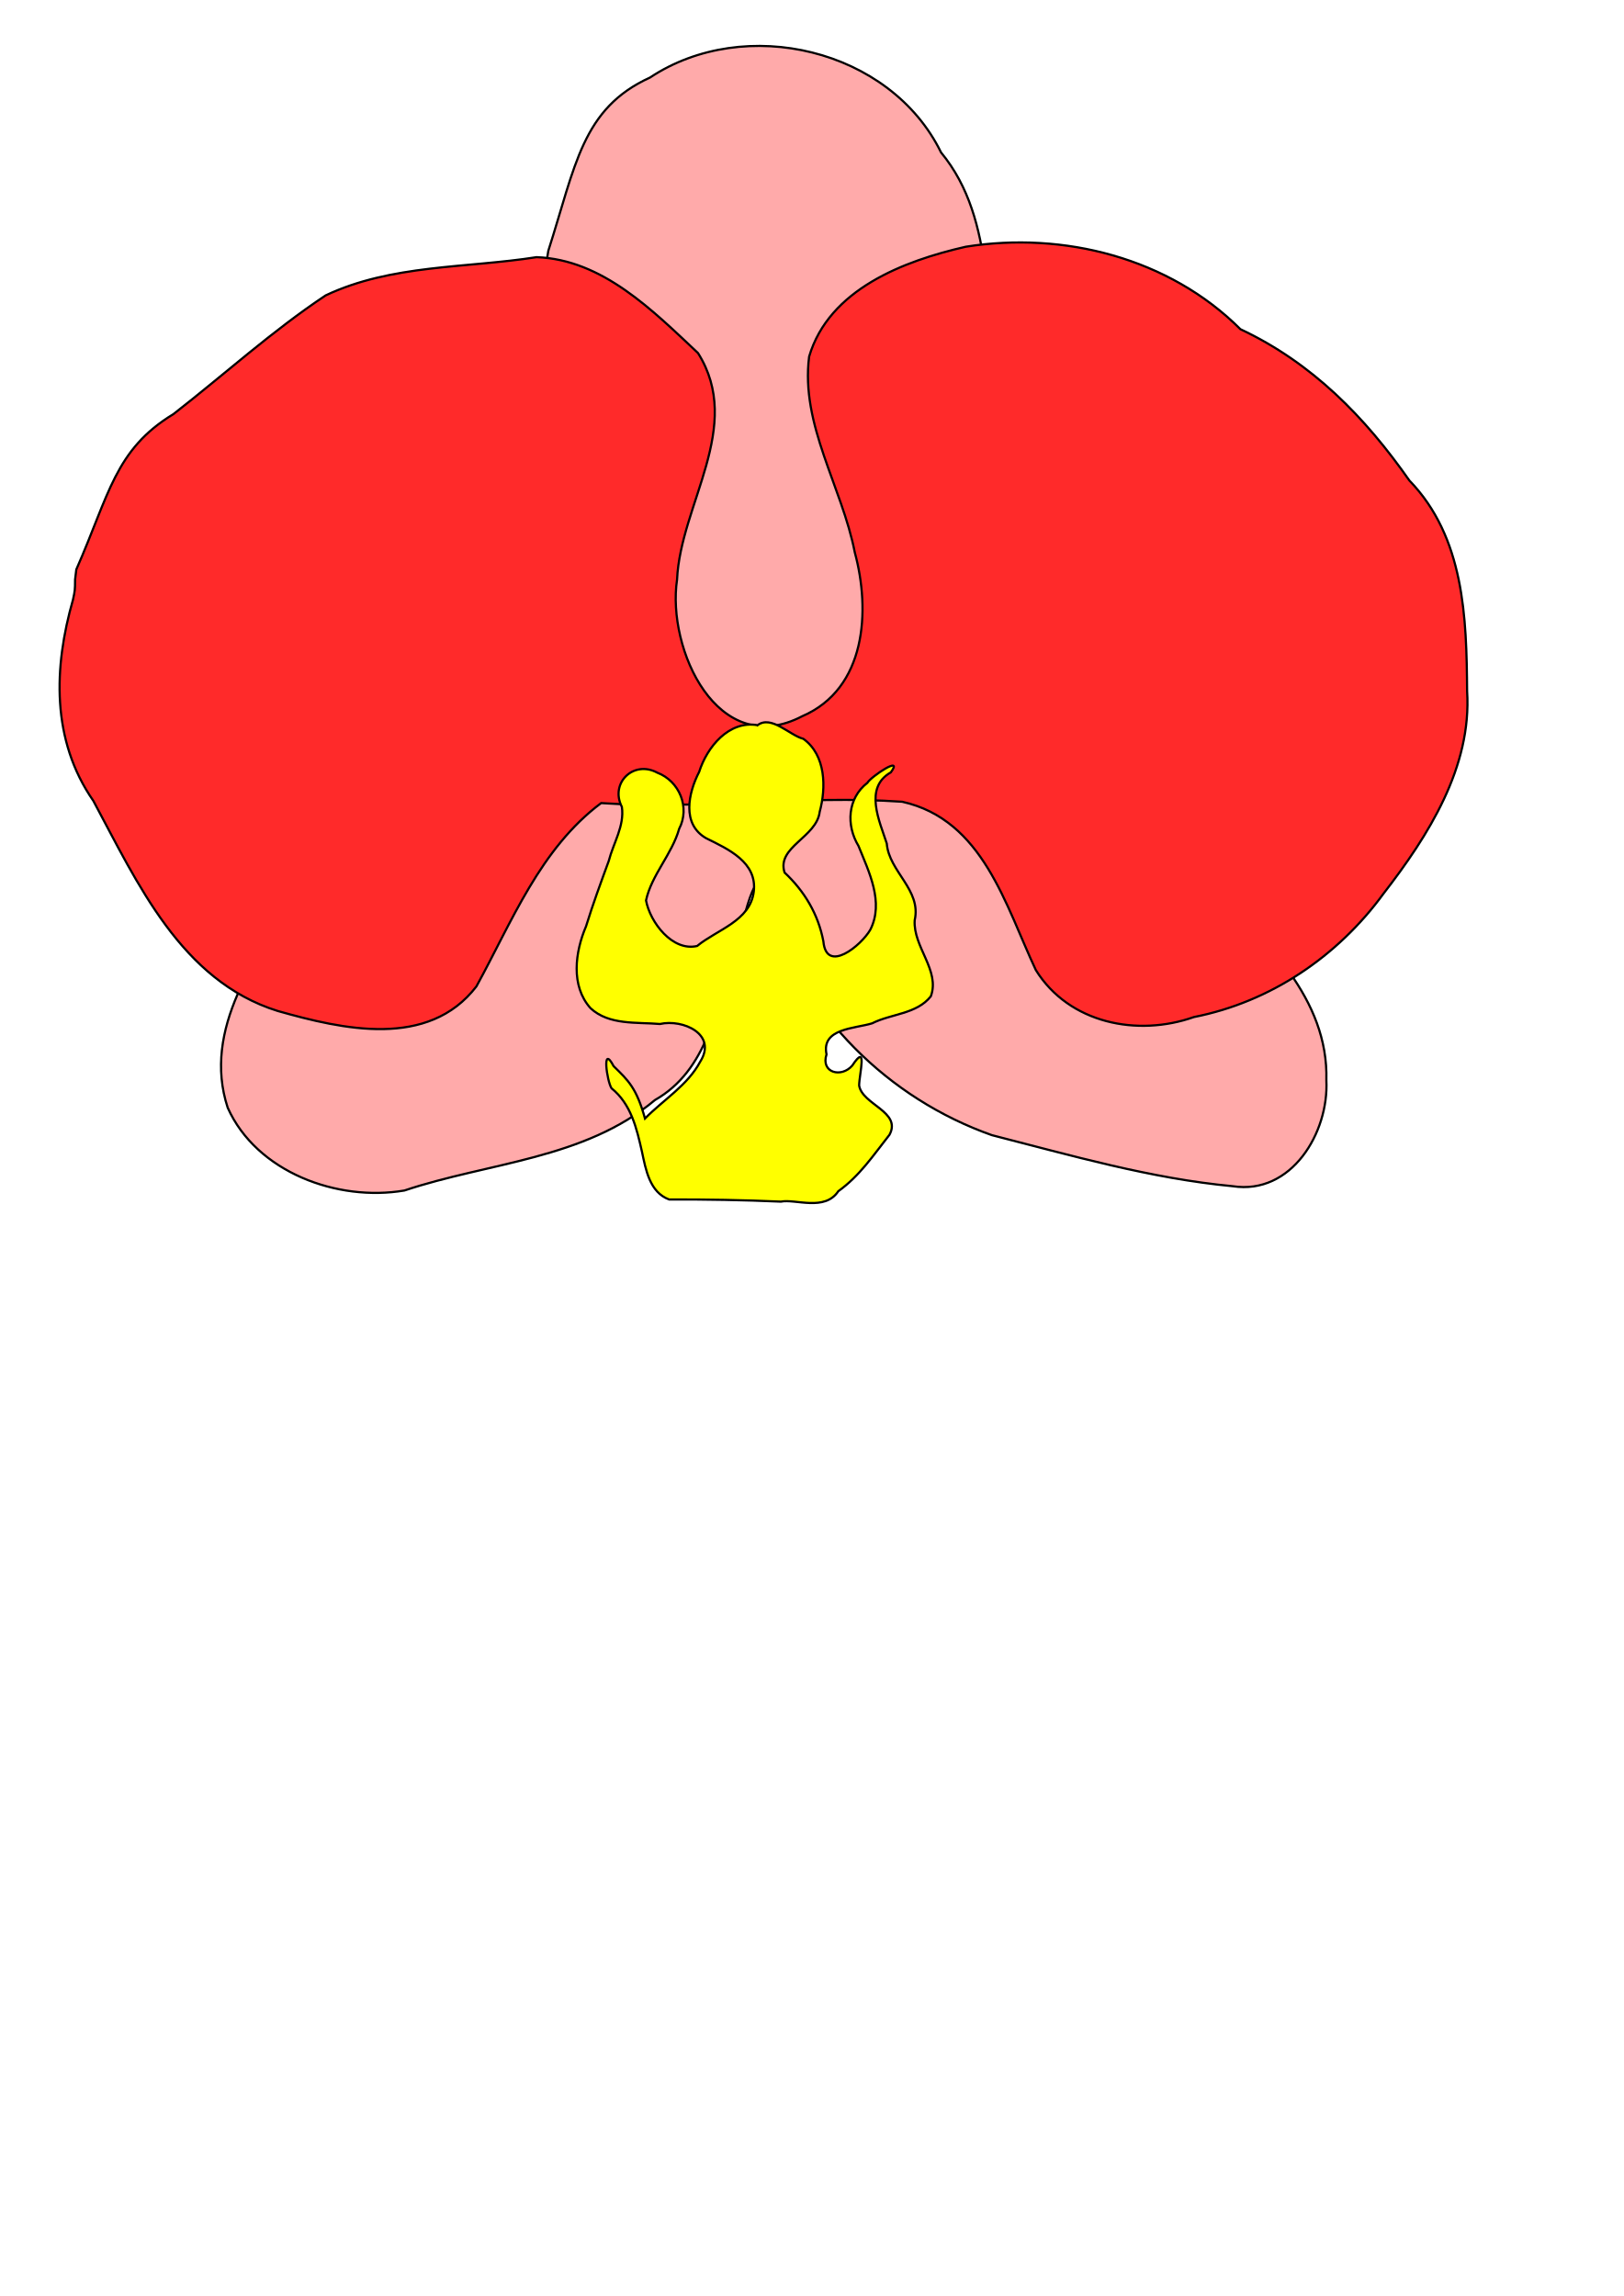
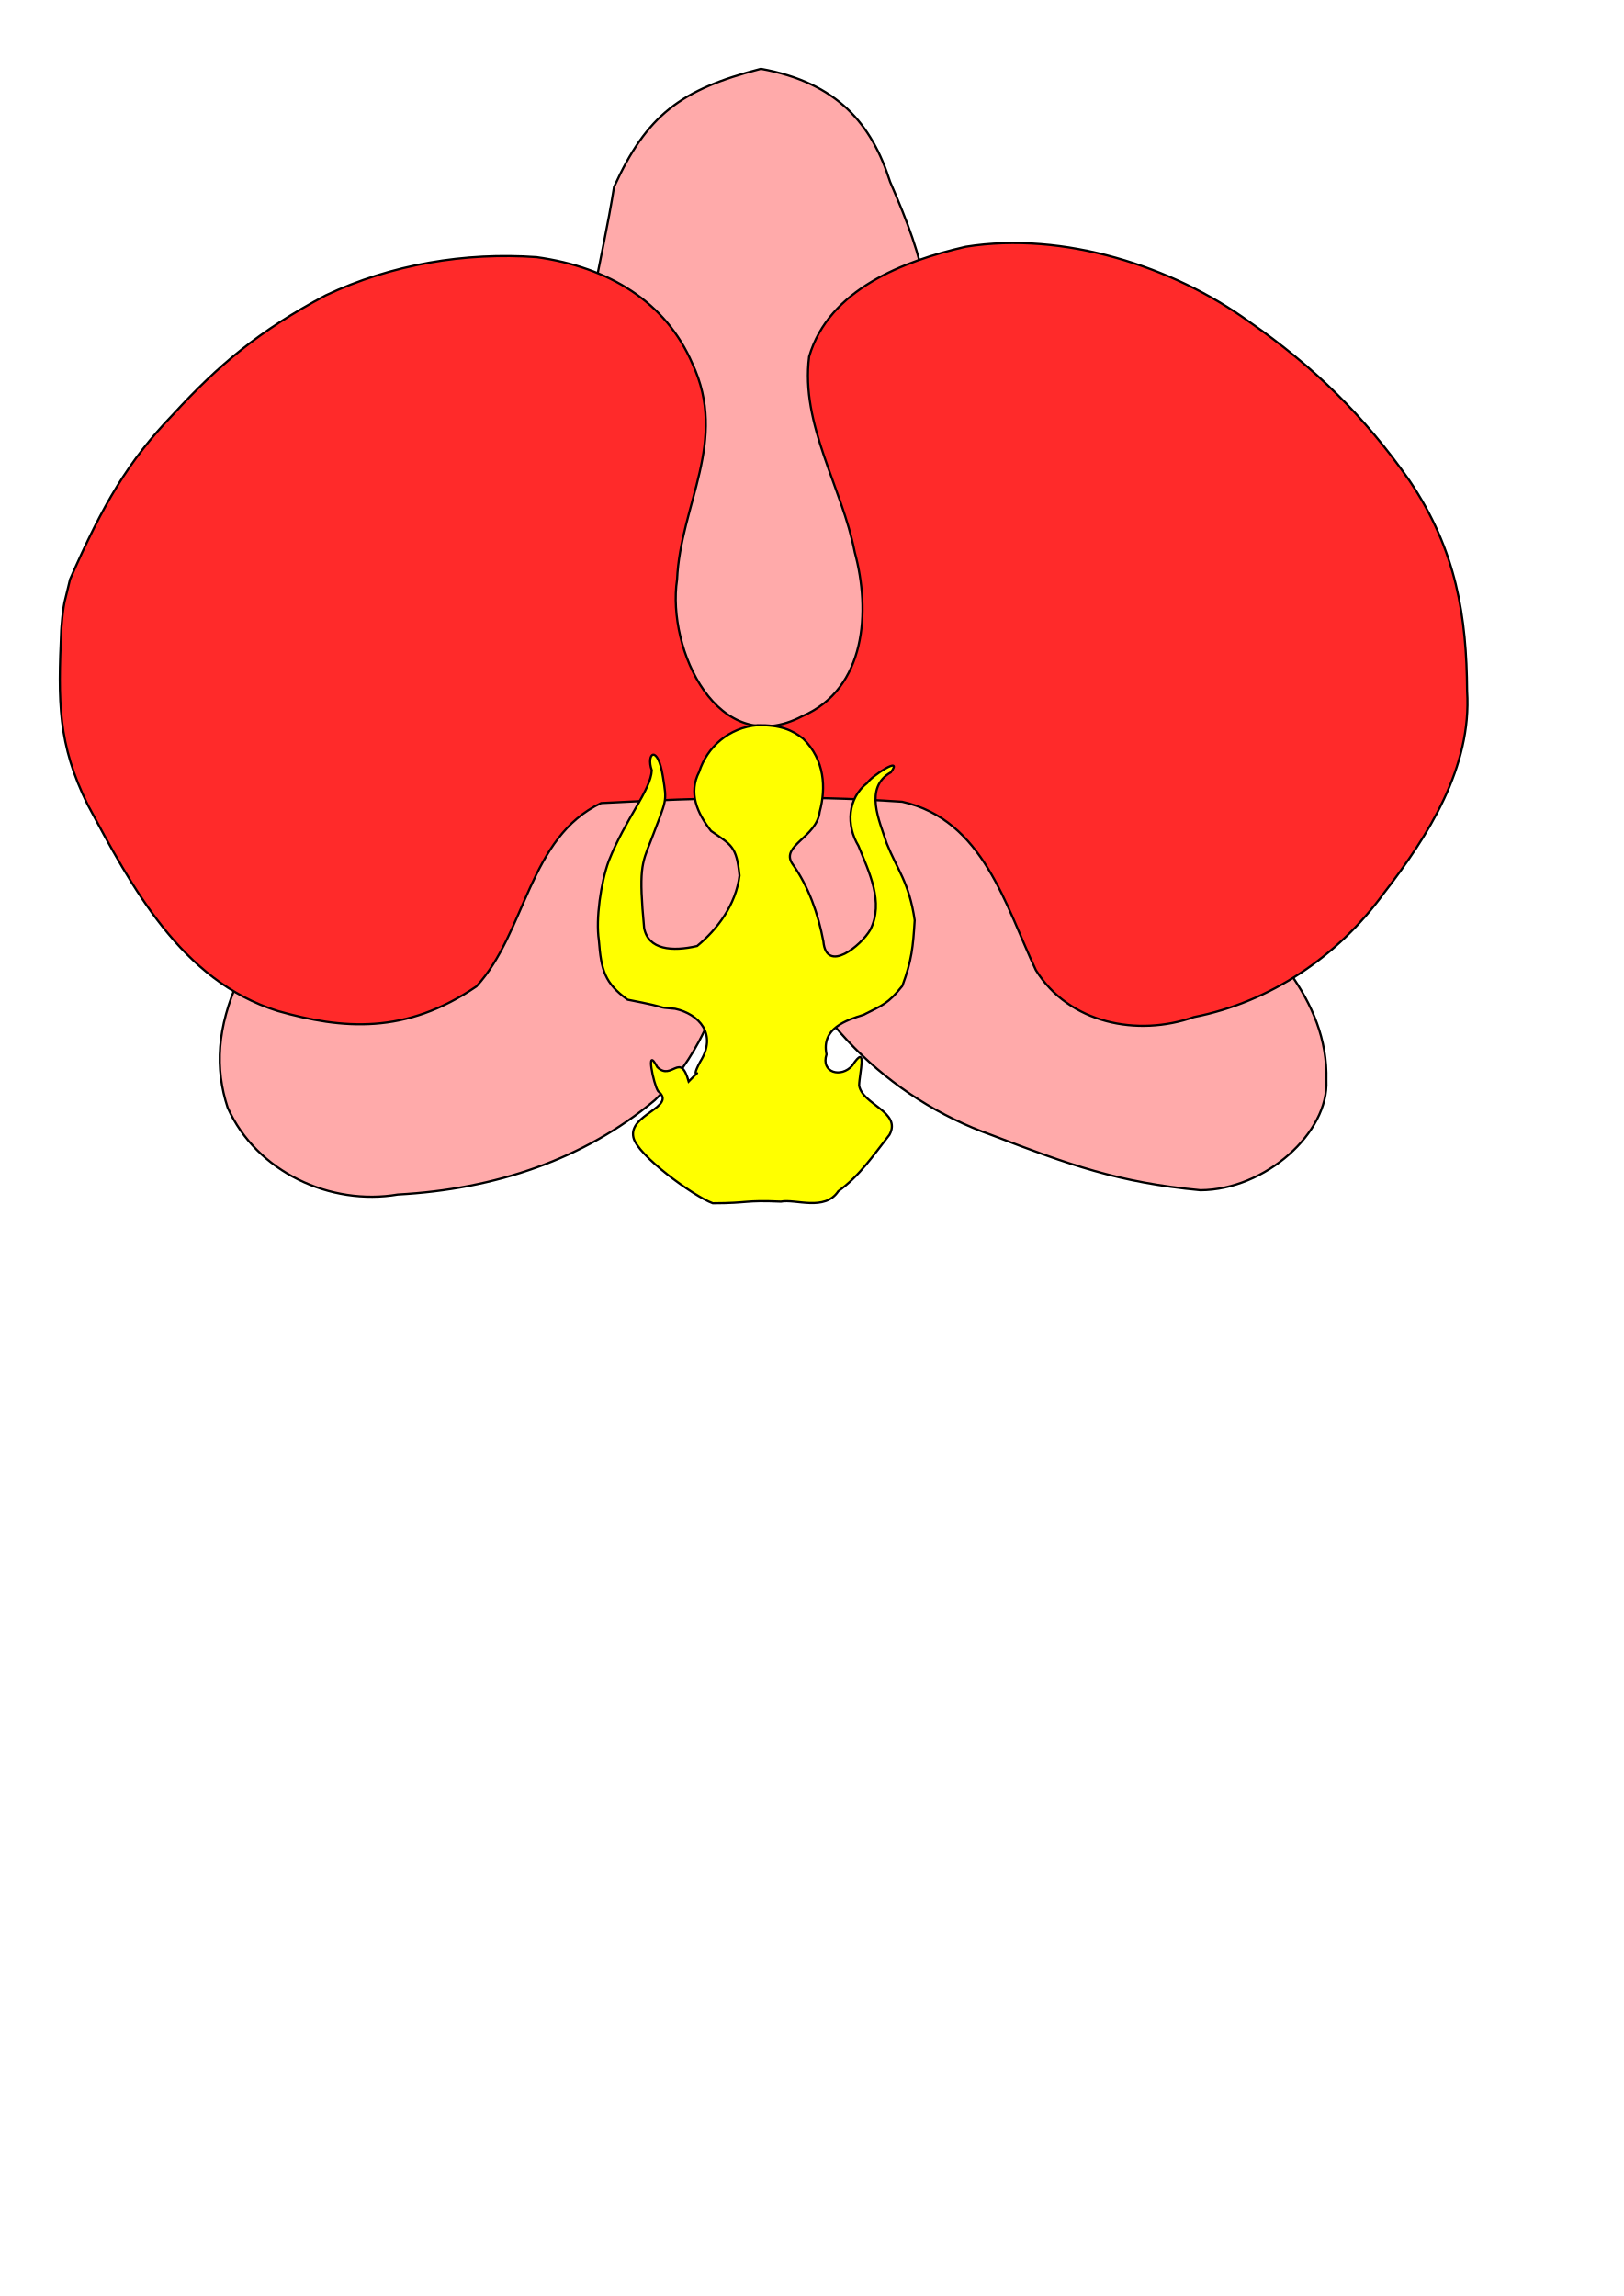
<svg xmlns="http://www.w3.org/2000/svg" width="210mm" height="297mm" viewBox="0 0 744.094 1052.362" id="svg2" version="1.1">
  <defs id="defs4" />
  <g id="layer1">
-     <path style="fill:#ffaaaa;fill-rule:evenodd;stroke:#000000;stroke-width:1px;stroke-linecap:butt;stroke-linejoin:miter;stroke-opacity:1" d="M 251.273,114.963 C 263.786,75.958 266.691,49.763 297.882,35.54 341.353,6.703 407.992,22.324 431.241,69.849 c 26.15,31.731 18.457,75.517 28.824,112.823 7.817,33.994 0.747,68.204 -7.689,101.081 -15.47,28.683 -5.437,62.212 27.932,70.417 25.639,16.882 58.486,24.696 75.322,51.865 23.82,24.908 53.26,51.527 52.202,89.136 1.203,23.983 -16.003,52.672 -42.956,48.515 -37.505,-3.507 -74.003,-14.117 -110.325,-23.391 -47.329,-16.715 -86.527,-55.141 -101.223,-103.492 -7.778,-32.156 -11.829,10.697 -18.437,21.039 -6.12,24.279 -10.887,52.801 -34.758,66.363 -32.33,27.162 -76.404,28.593 -114.787,41.456 -30.704,5.253 -67.785,-8.398 -81.002,-37.961 -11.834,-36.067 13.261,-69.727 31.988,-98.272 21.931,-35.251 39.661,-75.46 74.765,-99.867 32.011,-22.253 22.876,-61.263 25.505,-94.047 2.143,-33.919 9.309,-66.426 14.67,-100.551 z" id="path3349" />
-     <path style="fill:#ff2a2a;fill-rule:evenodd;stroke:#000000;stroke-width:1px;stroke-linecap:butt;stroke-linejoin:miter;stroke-opacity:1" d="m 34.966,261.026 c 15.138,-34.397 17.694,-54.94 44.489,-71.209 23.251,-18.096 45.318,-38.176 69.791,-54.427 30.119,-14.249 64.427,-12.455 96.639,-17.52 30.302,1.096 53.282,24.518 73.975,43.928 21.278,33.717 -8.045,69.299 -9.583,103.841 -4.784,31.876 18.617,82.901 57.374,62.629 29.275,-12.614 31.345,-48.281 24.073,-75.075 -5.842,-30.043 -24.942,-58.422 -20.93,-89.742 9.093,-30.836 43.332,-43.87 71.778,-50.36 44.855,-7.164 93.33,5.207 125.88,37.795 32.824,15.42 57.015,40.168 77.441,69.369 25.16,26.032 26.198,62.674 26.441,96.51 2.209,34.885 -17.806,66.328 -38.32,92.831 -20.976,28.787 -51.796,49.684 -86.882,56.568 -25.815,9.132 -57.188,2.977 -72.419,-21.502 -13.884,-29.417 -24.123,-68.935 -61.28,-77.185 -45.848,-3.157 -91.991,3.745 -137.946,0.609 -28.002,20.944 -40.921,54.484 -57.16,84.033 -22.076,28.698 -61.35,19.69 -91.063,11.256 C 82.975,449.543 62.991,404.679 42.785,367.079 23.398,339.205 24.607,305.704 33.443,274.868 c 0.909,-4.162 0.94,-4.377 0.966,-9.243 z" id="path3351" />
-     <path style="fill:#ffff00;fill-rule:evenodd;stroke:#000000;stroke-width:1px;stroke-linecap:butt;stroke-linejoin:miter;stroke-opacity:1" d="m 347.161,332.384 c -13.177,-2.28 -23.178,10.092 -26.755,21.402 -4.955,9.618 -8.184,23.989 3.281,30.459 9.937,4.915 23.428,10.934 21.734,24.478 -1.672,13.427 -16.792,17.34 -25.947,24.867 -11.306,2.62 -21.541,-10.802 -23.425,-20.879 2.547,-11.715 11.867,-21.088 15.195,-32.83 5.134,-9.813 0.068,-21.908 -10.051,-25.736 -10.817,-5.858 -21.817,4.718 -16.205,15.705 1.262,8.698 -3.931,16.595 -6.035,24.818 -3.637,9.944 -7.285,19.827 -10.395,29.928 -5.007,11.693 -7.128,27.283 2.074,37.517 8.473,7.86 21.113,6.317 31.807,7.229 10.524,-2.379 26.412,4.704 18.426,17.306 -5.765,10.829 -16.838,17.404 -25.278,26.018 -3.927,-14.042 -7.673,-17.445 -14.385,-23.999 -5.521,-10.491 -3.071,6.975 -0.949,10.151 8.976,7.24 11.519,18.39 13.928,29.019 1.746,8.182 3.51,18.648 12.452,21.936 17.096,-0.051 34.151,0.236 51.219,0.989 6.721,-1.346 20.083,4.619 26.318,-4.776 9.804,-7.049 15.846,-16.2 23.467,-25.881 5.653,-10.574 -12.526,-13.743 -13.919,-22.591 0.049,-5.276 4.029,-20.01 -3.155,-9.112 -4.985,5.751 -14.545,3.346 -11.791,-5.147 -2.512,-11.986 13.075,-11.773 20.894,-14.214 8.767,-4.446 20.383,-4.178 26.903,-12.373 4.374,-11.895 -8.162,-22.606 -7.393,-34.869 3.156,-14.04 -11.772,-22.211 -12.796,-35.18 -3.304,-10.268 -10.625,-25.561 1.871,-32.615 5.927,-8.079 -9.058,1.905 -10.765,4.808 -9.181,7.156 -9.769,19.472 -4.074,28.91 4.79,11.907 11.832,25.811 5.412,38.438 -4.115,7.17 -20.114,20.377 -21.497,5.298 -2.355,-12.519 -8.726,-23.035 -17.783,-31.531 -3.782,-11.719 14.685,-16.094 16.096,-27.817 2.999,-11.134 2.872,-25.98 -7.499,-33.476 -6.311,-1.624 -14.647,-11.019 -20.977,-6.246 z" id="path3353" />
+     <path style="fill:#ffaaaa;fill-rule:evenodd;stroke:#000000;stroke-width:1px;stroke-linecap:butt;stroke-linejoin:miter;stroke-opacity:1" d="m 281.394,85.699 c 14.975,-32.851 30.472,-44.701 67.307,-54.15 35.019,6.369 50.751,25.234 59.232,51.838 16.727,38.544 19.7,53.29 22.596,120.207 -10.643,48.762 -15.252,74.357 -34.764,107.234 25.143,13.915 56.098,27.752 84.544,43.342 25.639,16.882 49.871,30.85 75.322,51.865 23.82,24.908 53.26,51.527 52.202,89.136 1.203,23.983 -28.002,50.21 -57.724,50.361 -37.505,-3.507 -60.158,-11.656 -95.556,-25.237 -47.329,-16.715 -86.527,-55.141 -101.223,-103.492 -7.778,-32.156 -11.829,10.697 -18.437,21.039 -6.12,24.279 -15.502,47.878 -34.758,66.363 -32.33,27.162 -73.327,40.899 -117.864,43.302 -30.704,5.253 -64.709,-10.244 -77.926,-39.807 -11.834,-36.067 4.031,-74.65 63.986,-138.885 54.26,-31.559 86.422,-37.309 120.301,-48.178 -17.217,-22.253 -22.66,-35.419 -27.415,-108.815 4.604,-57.302 14.816,-91.997 20.177,-126.122 z" id="path3349" />
+     <path style="fill:#ff2a2a;fill-rule:evenodd;stroke:#000000;stroke-width:1px;stroke-linecap:butt;stroke-linejoin:miter;stroke-opacity:1" d="m 32.12,265.487 c 15.138,-34.397 26.631,-54.18 47.335,-75.67 20.64,-22.447 39.226,-38.176 69.791,-54.427 30.119,-14.249 63.966,-19.83 96.639,-17.52 33.379,4.621 59.286,20.69 71.365,48.715 16.709,35.675 -5.434,64.513 -6.972,99.055 -4.784,31.876 18.617,82.901 57.374,62.629 29.275,-12.614 31.345,-48.281 24.073,-75.075 -5.842,-30.043 -24.942,-58.422 -20.93,-89.742 9.093,-30.836 43.332,-43.87 71.778,-50.36 44.855,-7.164 95.071,9.124 129.796,34.314 29.778,20.641 53.099,43.649 73.525,72.85 21.679,32.124 26.198,62.674 26.441,96.51 2.209,34.885 -17.806,66.328 -38.32,92.831 -20.976,28.787 -51.796,49.684 -86.882,56.568 -25.815,9.132 -57.188,2.977 -72.419,-21.502 -13.884,-29.417 -24.123,-68.935 -61.28,-77.185 -45.848,-3.157 -90.685,-1.911 -137.946,0.609 -33.224,15.723 -34.394,59.27 -57.16,84.033 -32.519,22.172 -61.35,19.69 -91.063,11.256 -44.289,-13.833 -66.884,-56.956 -87.09,-94.556 -13.73,-27.874 -13.562,-47.091 -12.11,-80.081 0,0 0.628,-10.171 1.961,-14.653 z" id="path3351" />
+     <path style="fill:#ffff00;fill-rule:evenodd;stroke:#000000;stroke-width:1px;stroke-linecap:butt;stroke-linejoin:miter;stroke-opacity:1" d="m 347.161,332.384 c -13.177,1.104 -23.178,10.092 -26.755,21.402 -4.955,9.618 -1.042,18.715 5.435,27.074 9.322,6.454 11.702,6.921 13.054,20.466 -1.672,13.427 -10.265,24.737 -19.42,32.264 -11.306,2.62 -22.412,1.817 -24.295,-8.261 -2.457,-26.509 -1.187,-29.355 3.011,-39.792 7.527,-19.82 7.465,-17.557 5.613,-29.435 -2.332,-15.213 -7.893,-10.946 -5.11,-3.005 -0.479,9.133 -11.981,22.034 -19.741,41.57 -3.637,9.944 -5.979,26.571 -4.521,36.238 1.085,13.869 2.662,19.669 13.17,27.291 21.799,4.183 11.105,3.271 21.799,4.183 10.96,2.408 19.45,11.666 11.464,24.268 -5.765,10.829 3.177,0.434 -5.263,9.048 -3.927,-14.042 -7.673,-0.04 -14.385,-6.595 -5.521,-10.491 -1.766,7.846 0.356,11.021 8.976,7.24 -13.718,10.558 -11.309,21.187 1.746,8.182 27.442,26.916 36.383,30.203 17.096,-0.051 14.135,-1.504 31.204,-0.751 6.721,-1.346 20.083,4.619 26.318,-4.776 9.804,-7.049 15.846,-16.2 23.467,-25.881 5.653,-10.574 -12.526,-13.743 -13.919,-22.591 0.049,-5.276 4.029,-20.01 -3.155,-9.112 -4.985,5.751 -14.545,3.346 -11.791,-5.147 -2.512,-11.986 9.159,-15.689 16.978,-18.13 8.767,-4.446 11.246,-5.048 17.766,-13.243 4.374,-11.895 4.892,-17.819 5.66,-30.083 -2.5,-17.303 -8.074,-23.299 -12.796,-35.18 -3.304,-10.268 -10.625,-25.561 1.871,-32.615 5.927,-8.079 -9.058,1.905 -10.765,4.808 -9.181,7.156 -9.769,19.472 -4.074,28.91 4.79,11.907 11.832,25.811 5.412,38.438 -4.115,7.17 -20.114,20.377 -21.497,5.298 -2.355,-12.519 -6.768,-25.21 -14.302,-35.665 -5.305,-8.238 11.204,-11.96 12.615,-23.684 2.999,-11.134 2.257,-23.826 -7.499,-33.476 -5.081,-4.085 -10.648,-6.404 -20.977,-6.246 z" id="path3353" />
  </g>
</svg>
